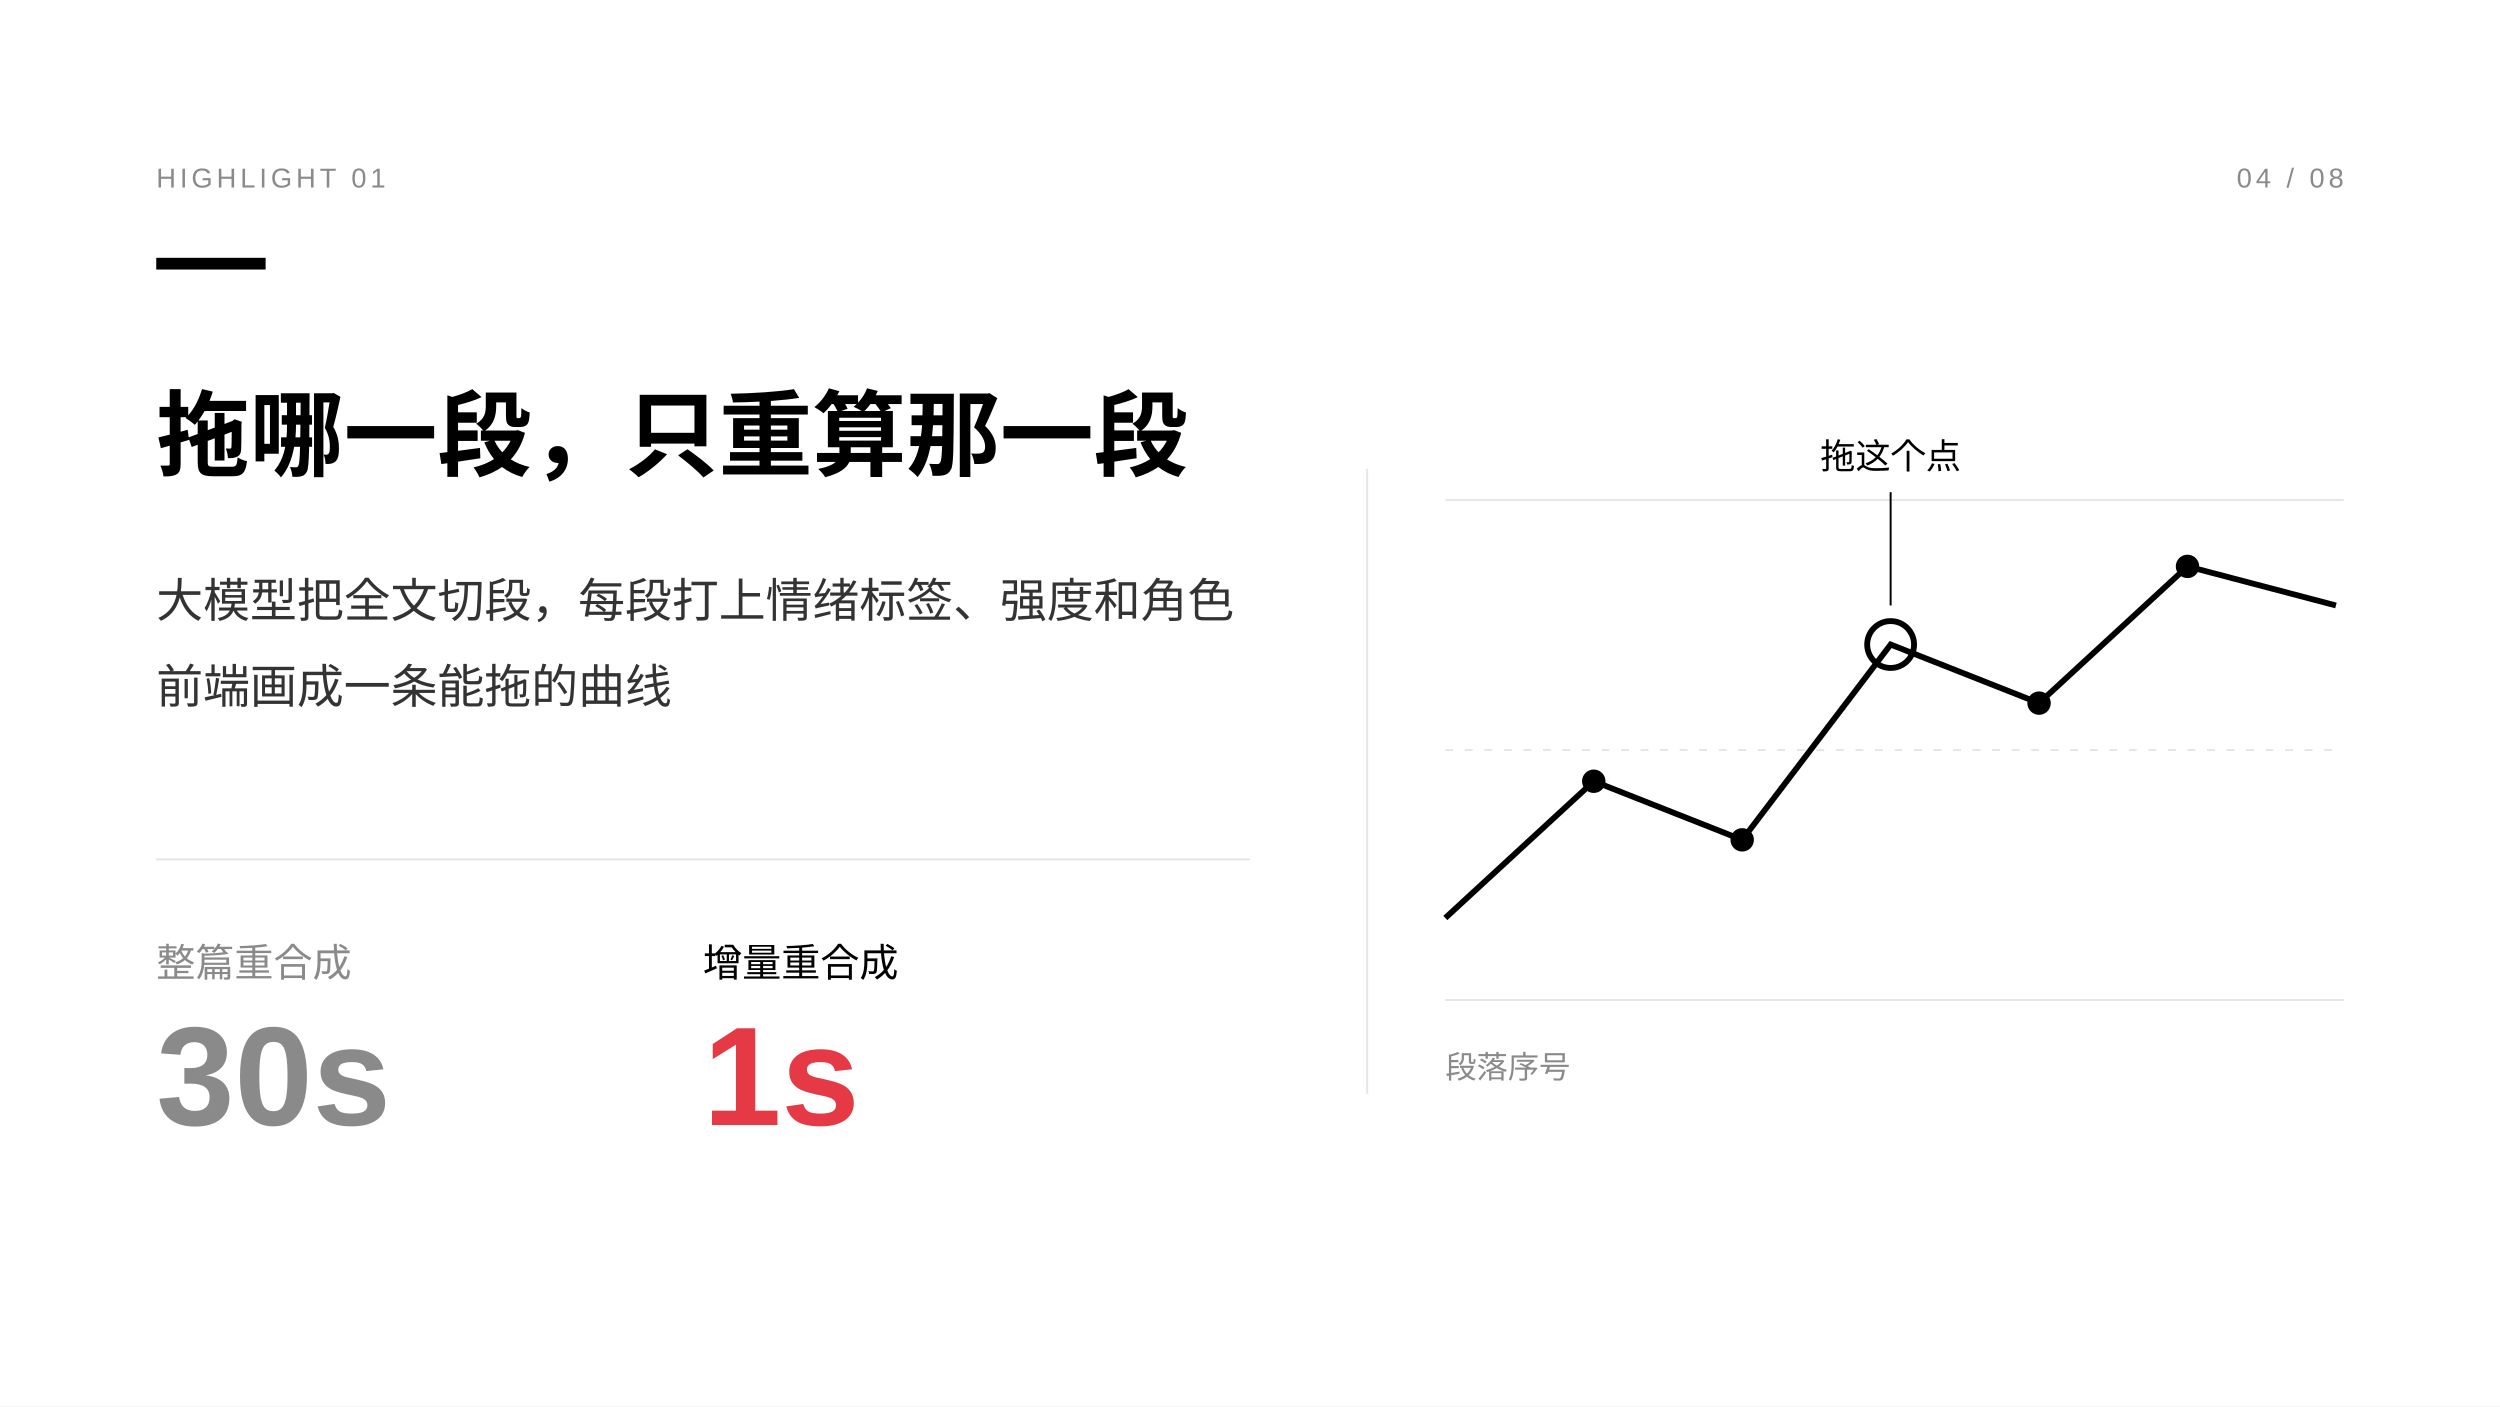
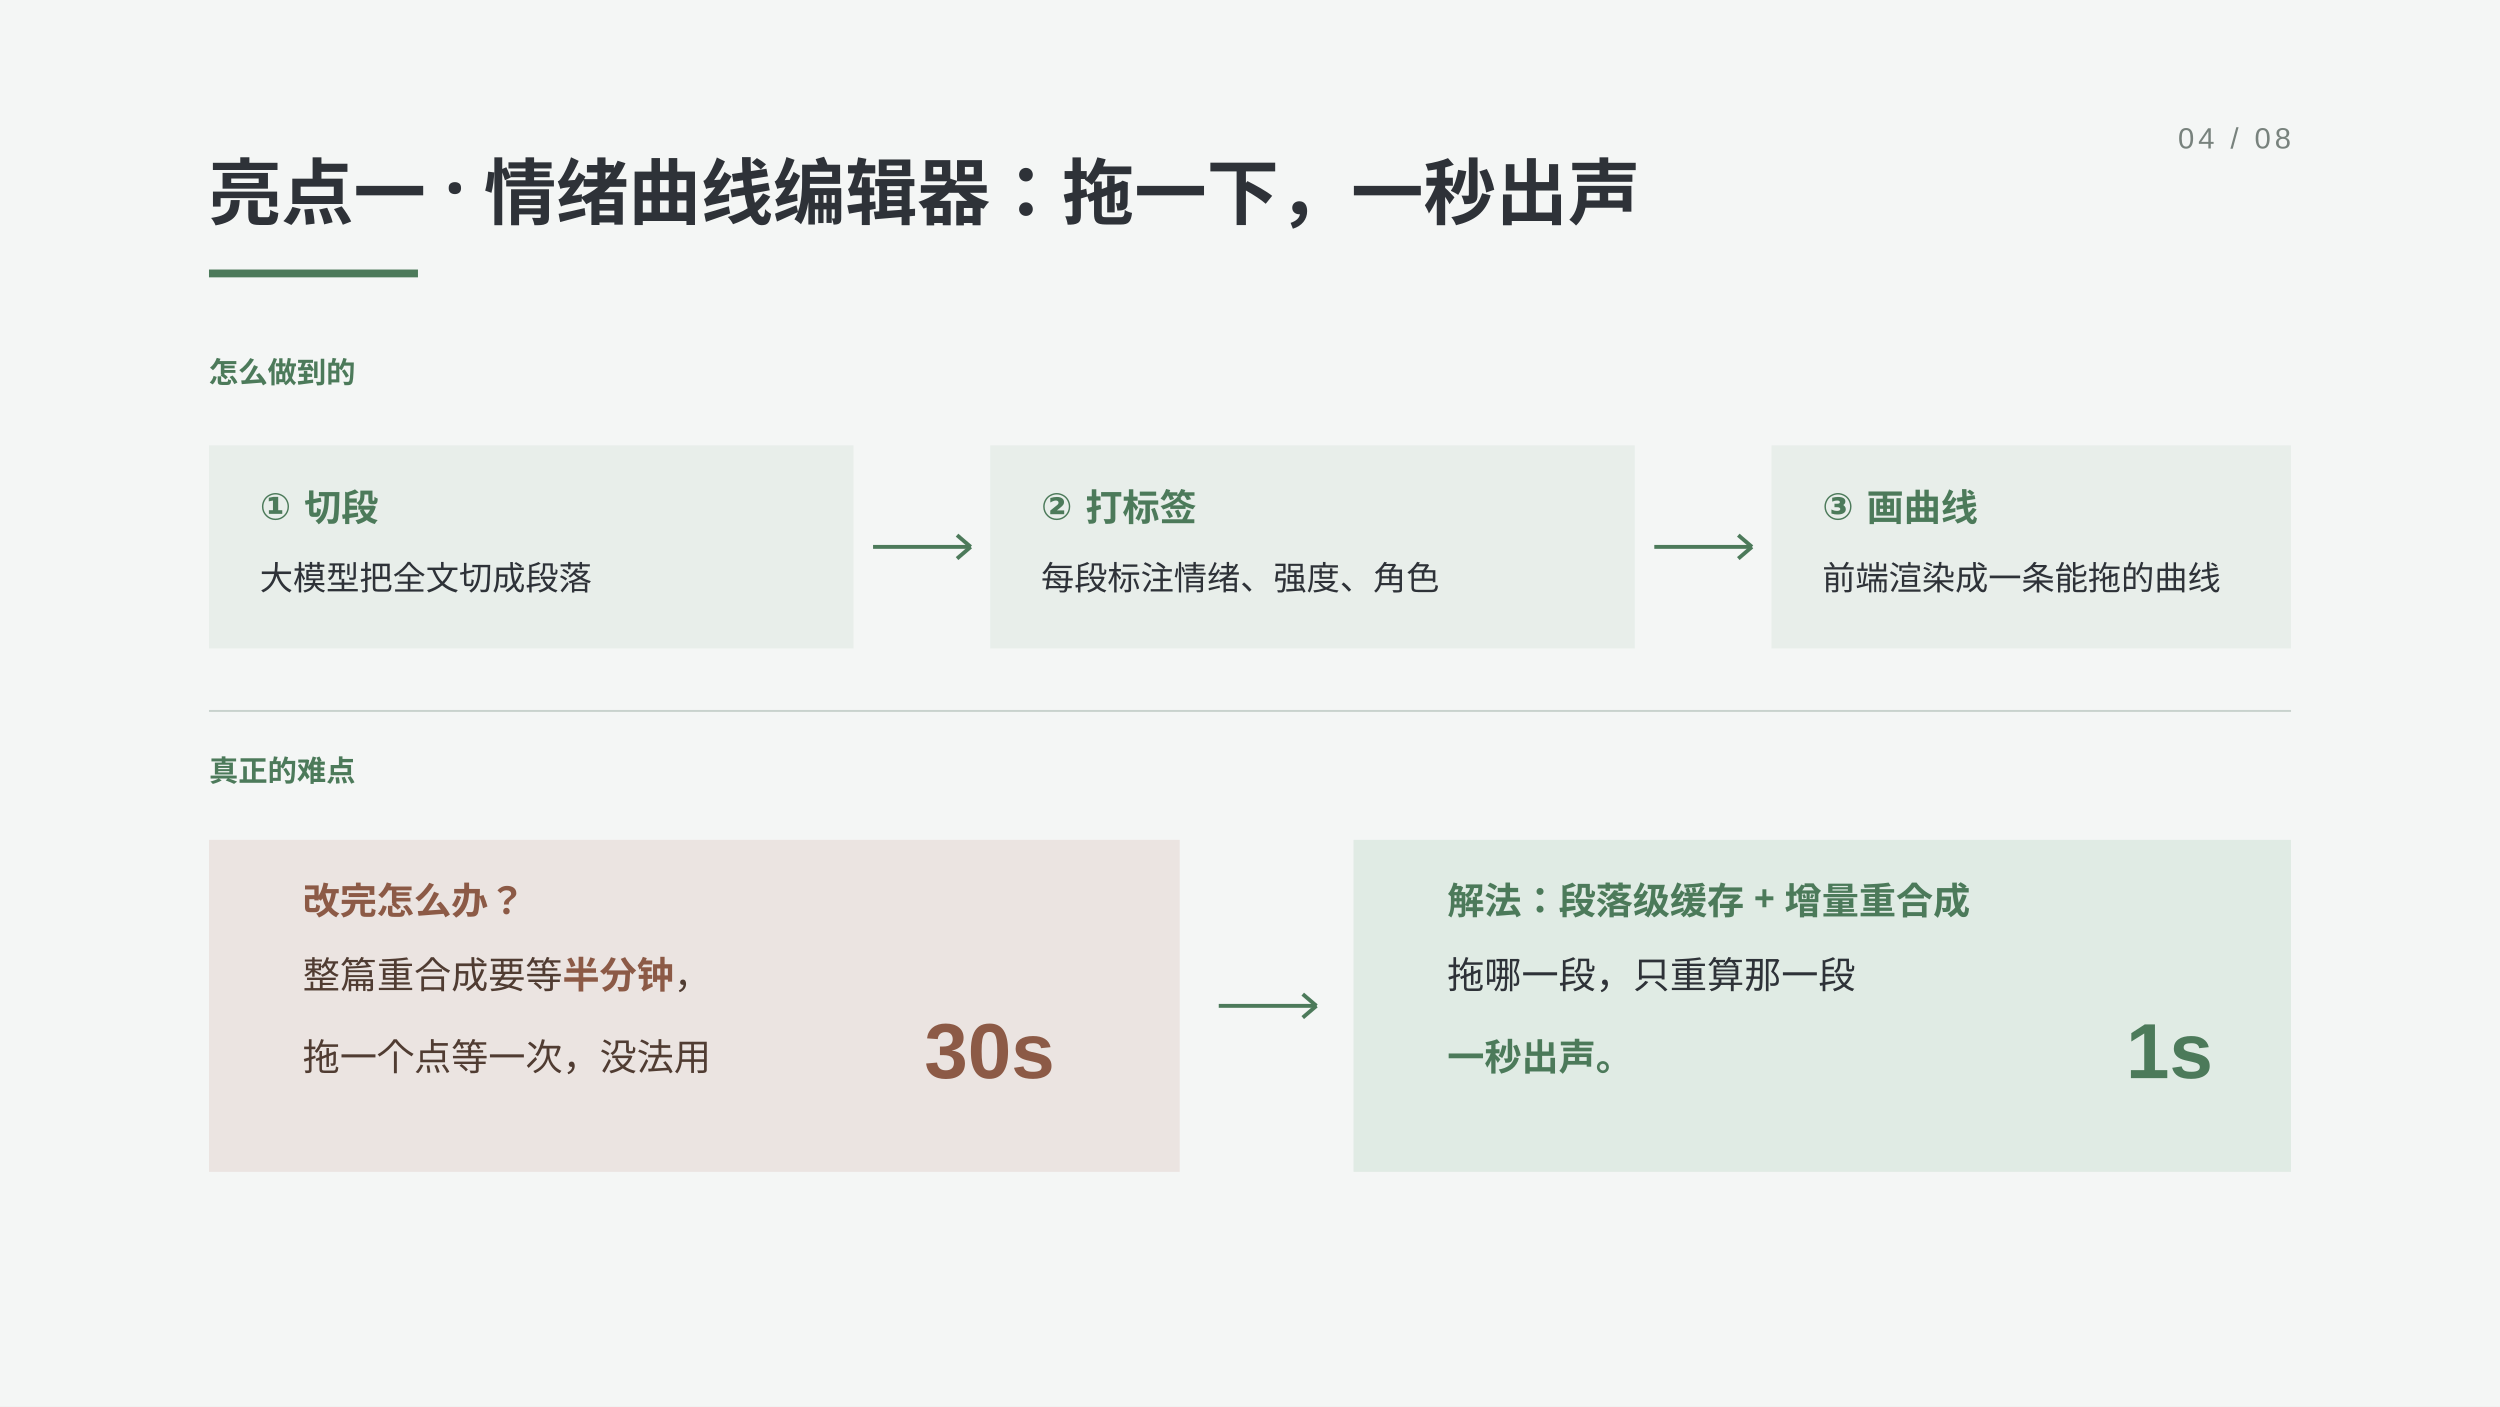
<svg xmlns="http://www.w3.org/2000/svg" viewBox="0 0 1280 720">
-   <rect x="0" y="0" width="1280" height="720" fill="#FFFFFF" />
-   <text x="80" y="96" font-family="Arial, sans-serif" font-size="14" letter-spacing="2" fill="#8A8A8A">HIGHLIGHT 01</text>
-   <text x="1200" y="96" text-anchor="end" font-family="Arial, sans-serif" font-size="14" letter-spacing="2" fill="#8A8A8A">04 / 08</text>
-   <rect x="80" y="132" width="56" height="6" fill="#000000" />
-   <text x="80" y="240" font-family="微软雅黑, Arial, sans-serif" font-size="48" font-weight="bold" fill="#000000">拖哪一段，只重算那一段</text>
-   <text x="80" y="316" font-family="微软雅黑, Arial, sans-serif" font-size="24" fill="#333333">大模型把全文切段，每段打上情绪标签、强度和角色</text>
-   <text x="80" y="360" font-family="微软雅黑, Arial, sans-serif" font-size="24" fill="#333333">前端画成一条能拖的曲线</text>
-   <line x1="700" y1="240" x2="700" y2="560" stroke="#E5E5E5" stroke-width="1" />
-   <line x1="740" y1="512" x2="1200" y2="512" stroke="#E5E5E5" stroke-width="1" />
-   <line x1="740" y1="384" x2="1200" y2="384" stroke="#E5E5E5" stroke-width="1" stroke-dasharray="4 6" />
-   <line x1="740" y1="256" x2="1200" y2="256" stroke="#E5E5E5" stroke-width="1" />
-   <polyline points="740,470 816,400 892,430 968,330 1044,360 1120,290 1196,310" fill="none" stroke="#000000" stroke-width="3" />
-   <circle cx="816" cy="400" r="6" fill="#000000" />
-   <circle cx="892" cy="430" r="6" fill="#000000" />
-   <circle cx="1044" cy="360" r="6" fill="#000000" />
-   <circle cx="1120" cy="290" r="6" fill="#000000" />
-   <circle cx="968" cy="330" r="12" fill="none" stroke="#000000" stroke-width="3" />
-   <text x="968" y="240" text-anchor="middle" font-family="微软雅黑, Arial, sans-serif" font-size="18" fill="#000000">拖这个点</text>
-   <line x1="968" y1="252" x2="968" y2="310" stroke="#000000" stroke-width="1" />
-   <text x="740" y="552" font-family="微软雅黑, Arial, sans-serif" font-size="16" fill="#8A8A8A">段落序号</text>
-   <line x1="80" y1="440" x2="640" y2="440" stroke="#E5E5E5" stroke-width="1" />
-   <text x="80" y="500" font-family="微软雅黑, Arial, sans-serif" font-size="20" fill="#8A8A8A">整篇重合成</text>
-   <text x="80" y="576" font-family="Arial, sans-serif" font-size="72" font-weight="bold" fill="#8A8A8A">30s</text>
-   <text x="360" y="500" font-family="微软雅黑, Arial, sans-serif" font-size="20" fill="#000000">增量重合成</text>
-   <text x="360" y="576" font-family="Arial, sans-serif" font-size="72" font-weight="bold" fill="#E63946">1s</text>
+   <rect x="0" y="0" width="1280" height="720" fill="#F4F6F5" />
+   <text x="1173" y="76" font-family="Arial" font-size="15" letter-spacing="2" text-anchor="end" fill="#78827D">04 / 08</text>
+   <text x="107" y="112" font-family="微软雅黑" font-size="37" font-weight="bold" fill="#2E3238">亮点一 · 情绪曲线编辑器：拖一下，一秒出声</text>
+   <rect x="107" y="138" width="107" height="4" fill="#4C7A5A" />
+   <text x="107" y="196" font-family="微软雅黑" font-size="15" font-weight="bold" fill="#4C7A5A">怎么做到的</text>
+   <rect x="107" y="228" width="330" height="104" fill="#E8EEEA" />
+   <text x="133" y="266" font-family="微软雅黑" font-size="19" font-weight="bold" fill="#4C7A5A">① 切段</text>
+   <text x="133" y="302" font-family="微软雅黑" font-size="17" fill="#2E3238">大模型把全文切成段落</text>
+   <line x1="447" y1="280" x2="497" y2="280" stroke="#4C7A5A" stroke-width="2" />
+   <line x1="490" y1="274" x2="497" y2="280" stroke="#4C7A5A" stroke-width="2" />
+   <line x1="490" y1="286" x2="497" y2="280" stroke="#4C7A5A" stroke-width="2" />
+   <rect x="507" y="228" width="330" height="104" fill="#E8EEEA" />
+   <text x="533" y="266" font-family="微软雅黑" font-size="19" font-weight="bold" fill="#4C7A5A">② 打标签</text>
+   <text x="533" y="302" font-family="微软雅黑" font-size="17" fill="#2E3238">每段标注情绪、强度、角色</text>
+   <line x1="847" y1="280" x2="897" y2="280" stroke="#4C7A5A" stroke-width="2" />
+   <line x1="890" y1="274" x2="897" y2="280" stroke="#4C7A5A" stroke-width="2" />
+   <line x1="890" y1="286" x2="897" y2="280" stroke="#4C7A5A" stroke-width="2" />
+   <rect x="907" y="228" width="266" height="104" fill="#E8EEEA" />
+   <text x="933" y="266" font-family="微软雅黑" font-size="19" font-weight="bold" fill="#4C7A5A">③ 画曲线</text>
+   <text x="933" y="302" font-family="微软雅黑" font-size="17" fill="#2E3238">前端渲染成一条能拖的曲线</text>
+   <line x1="107" y1="364" x2="1173" y2="364" stroke="#C8D2CD" stroke-width="1" />
+   <text x="107" y="400" font-family="微软雅黑" font-size="15" font-weight="bold" fill="#4C7A5A">真正的难点</text>
+   <rect x="107" y="430" width="497" height="170" fill="#EBE4E1" />
+   <text x="155" y="468" font-family="微软雅黑" font-size="19" font-weight="bold" fill="#8C5A46">改完怎么办？</text>
+   <text x="155" y="506" font-family="微软雅黑" font-size="19" fill="#503C32">整篇重合成要等<tspan font-weight="bold" fill="#8C5A46">半分钟</tspan>，</text>
+   <text x="155" y="548" font-family="微软雅黑" font-size="19" fill="#503C32">拖一个点等一次，没法用</text>
+   <text x="540" y="552" font-family="Arial" font-size="40" font-weight="bold" text-anchor="end" fill="#8C5A46">30s</text>
+   <line x1="624" y1="515" x2="674" y2="515" stroke="#4C7A5A" stroke-width="2" />
+   <line x1="667" y1="509" x2="674" y2="515" stroke="#4C7A5A" stroke-width="2" />
+   <line x1="667" y1="521" x2="674" y2="515" stroke="#4C7A5A" stroke-width="2" />
+   <rect x="693" y="430" width="480" height="170" fill="#E0EBE4" />
+   <text x="741" y="468" font-family="微软雅黑" font-size="19" font-weight="bold" fill="#4C7A5A">解法：段落级缓存 + 增量重合成</text>
+   <text x="741" y="506" font-family="微软雅黑" font-size="19" fill="#2E3238">拖哪一段，只重算那一段</text>
+   <text x="741" y="548" font-family="微软雅黑" font-size="19" font-weight="bold" fill="#4C7A5A">一秒出声。</text>
+   <text x="1133" y="552" font-family="Arial" font-size="40" font-weight="bold" text-anchor="end" fill="#4C7A5A">1s</text>
</svg>
